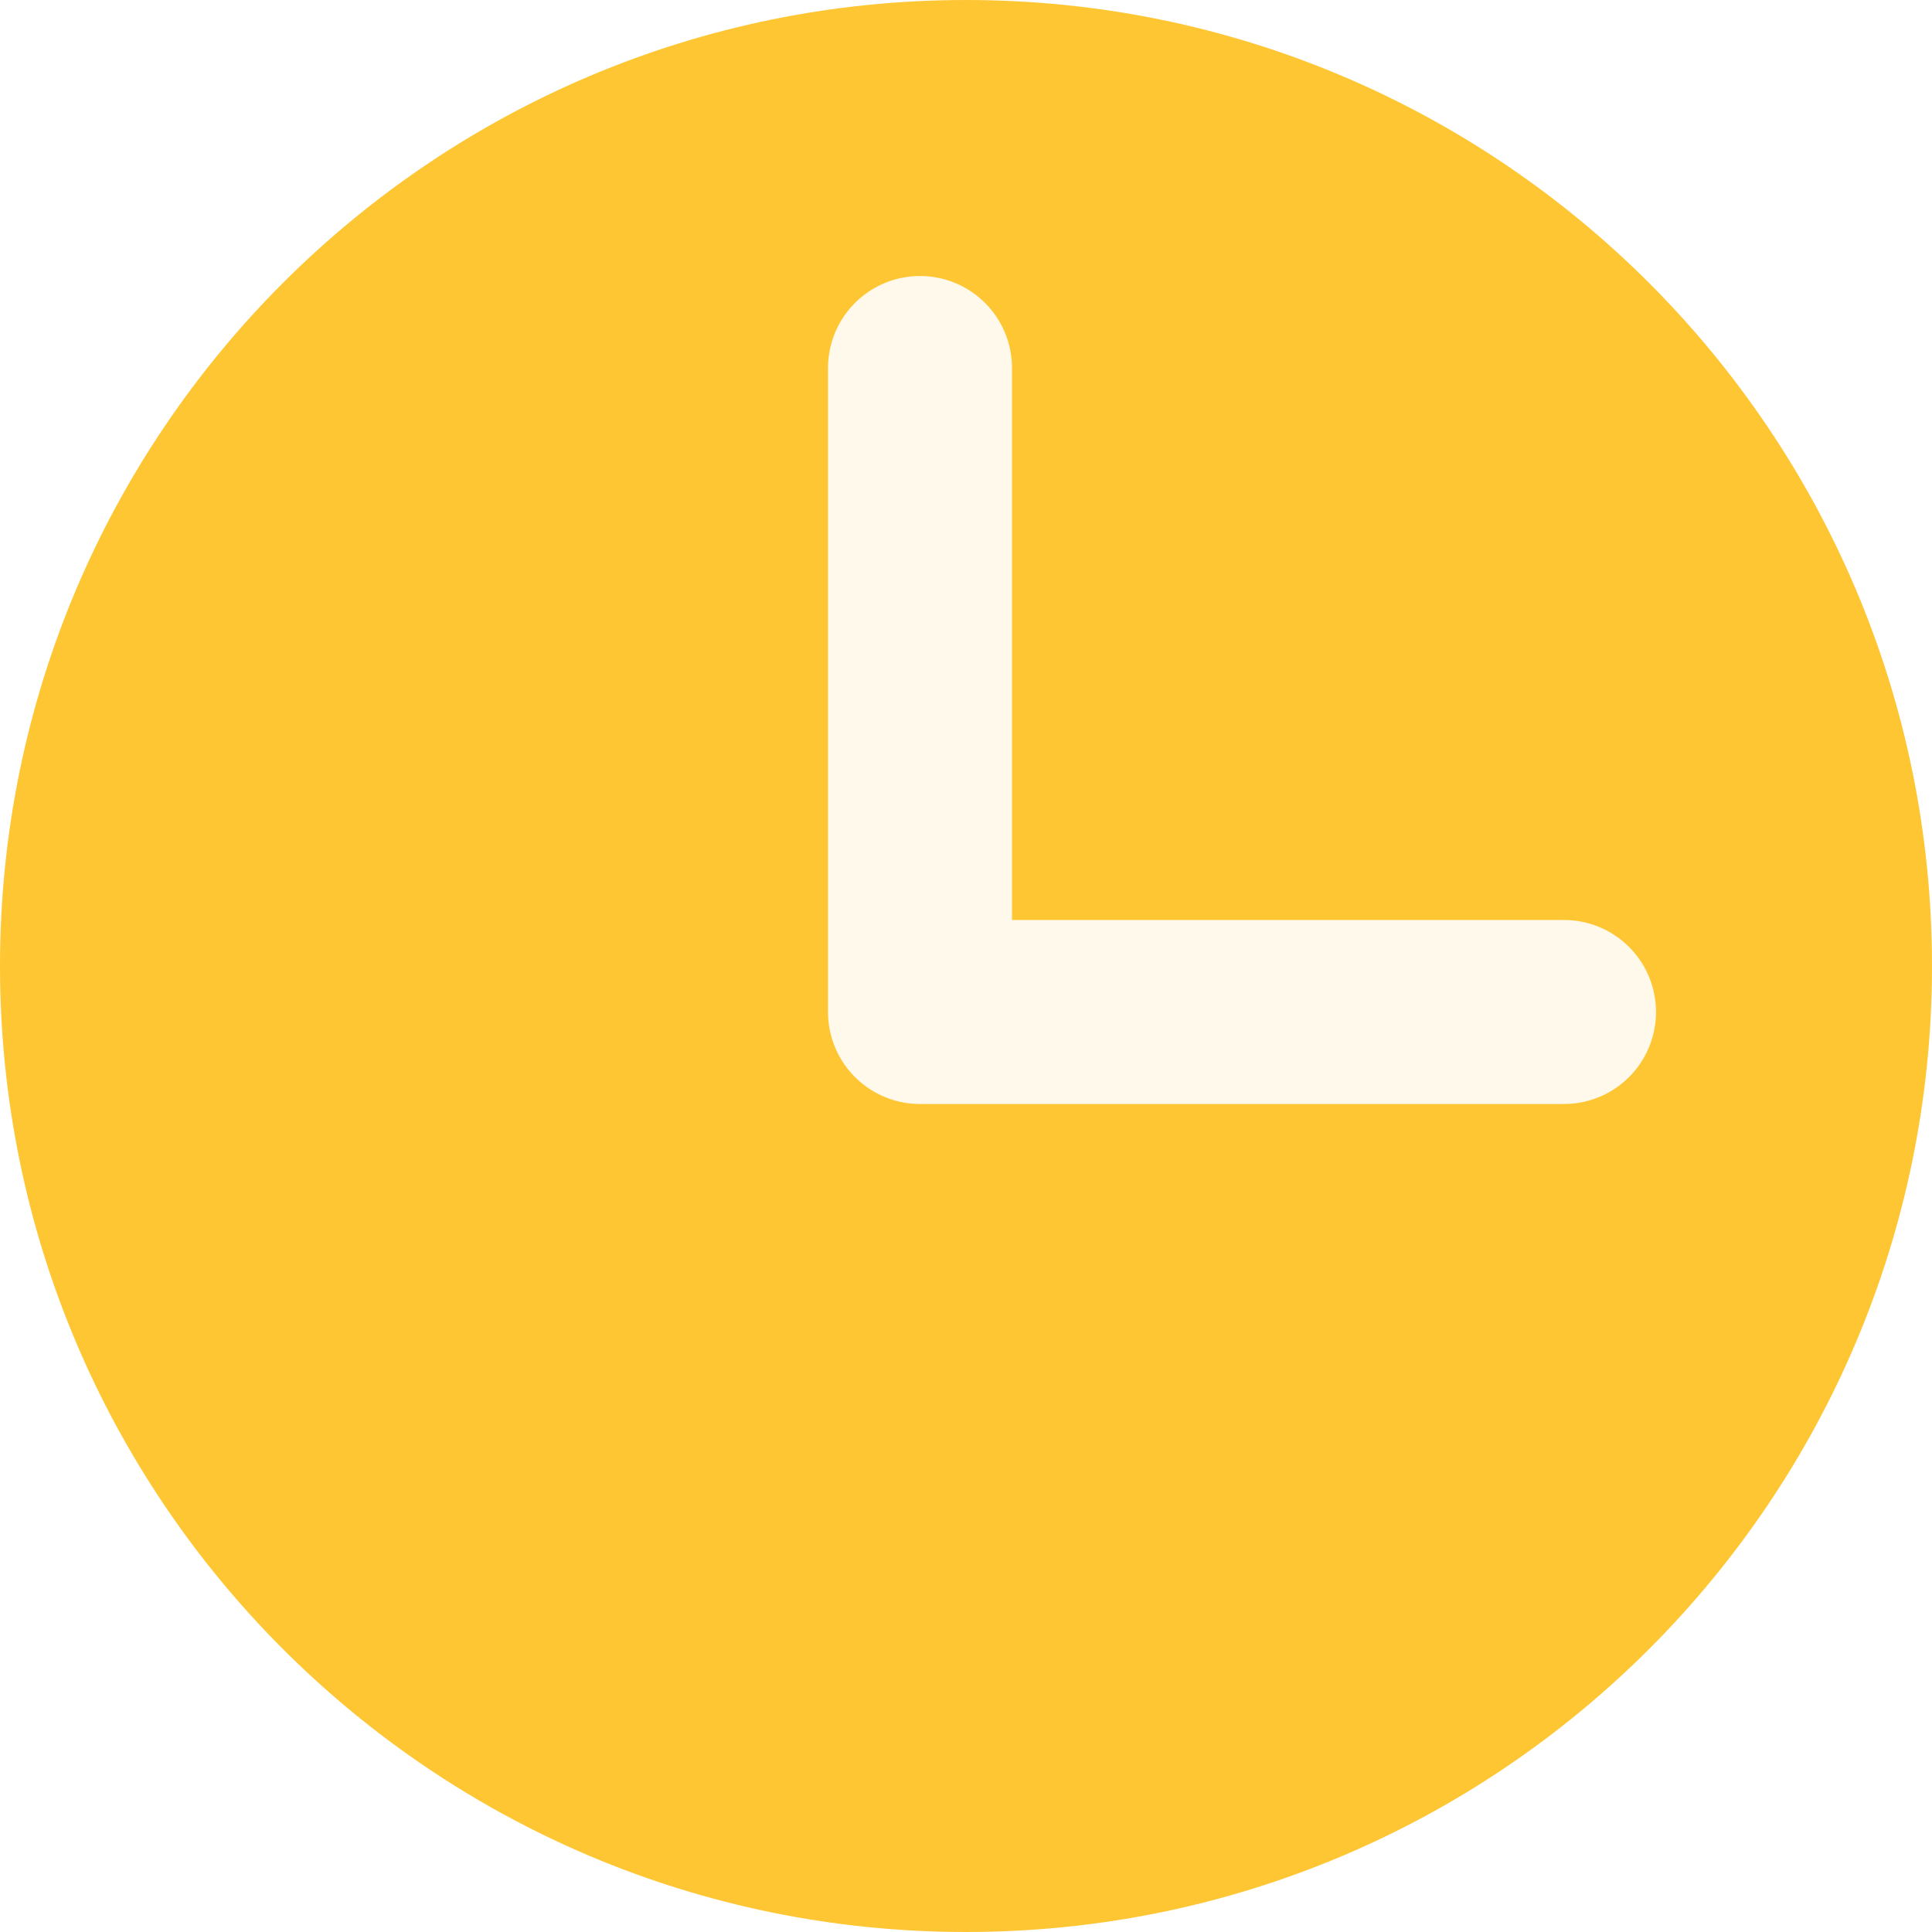
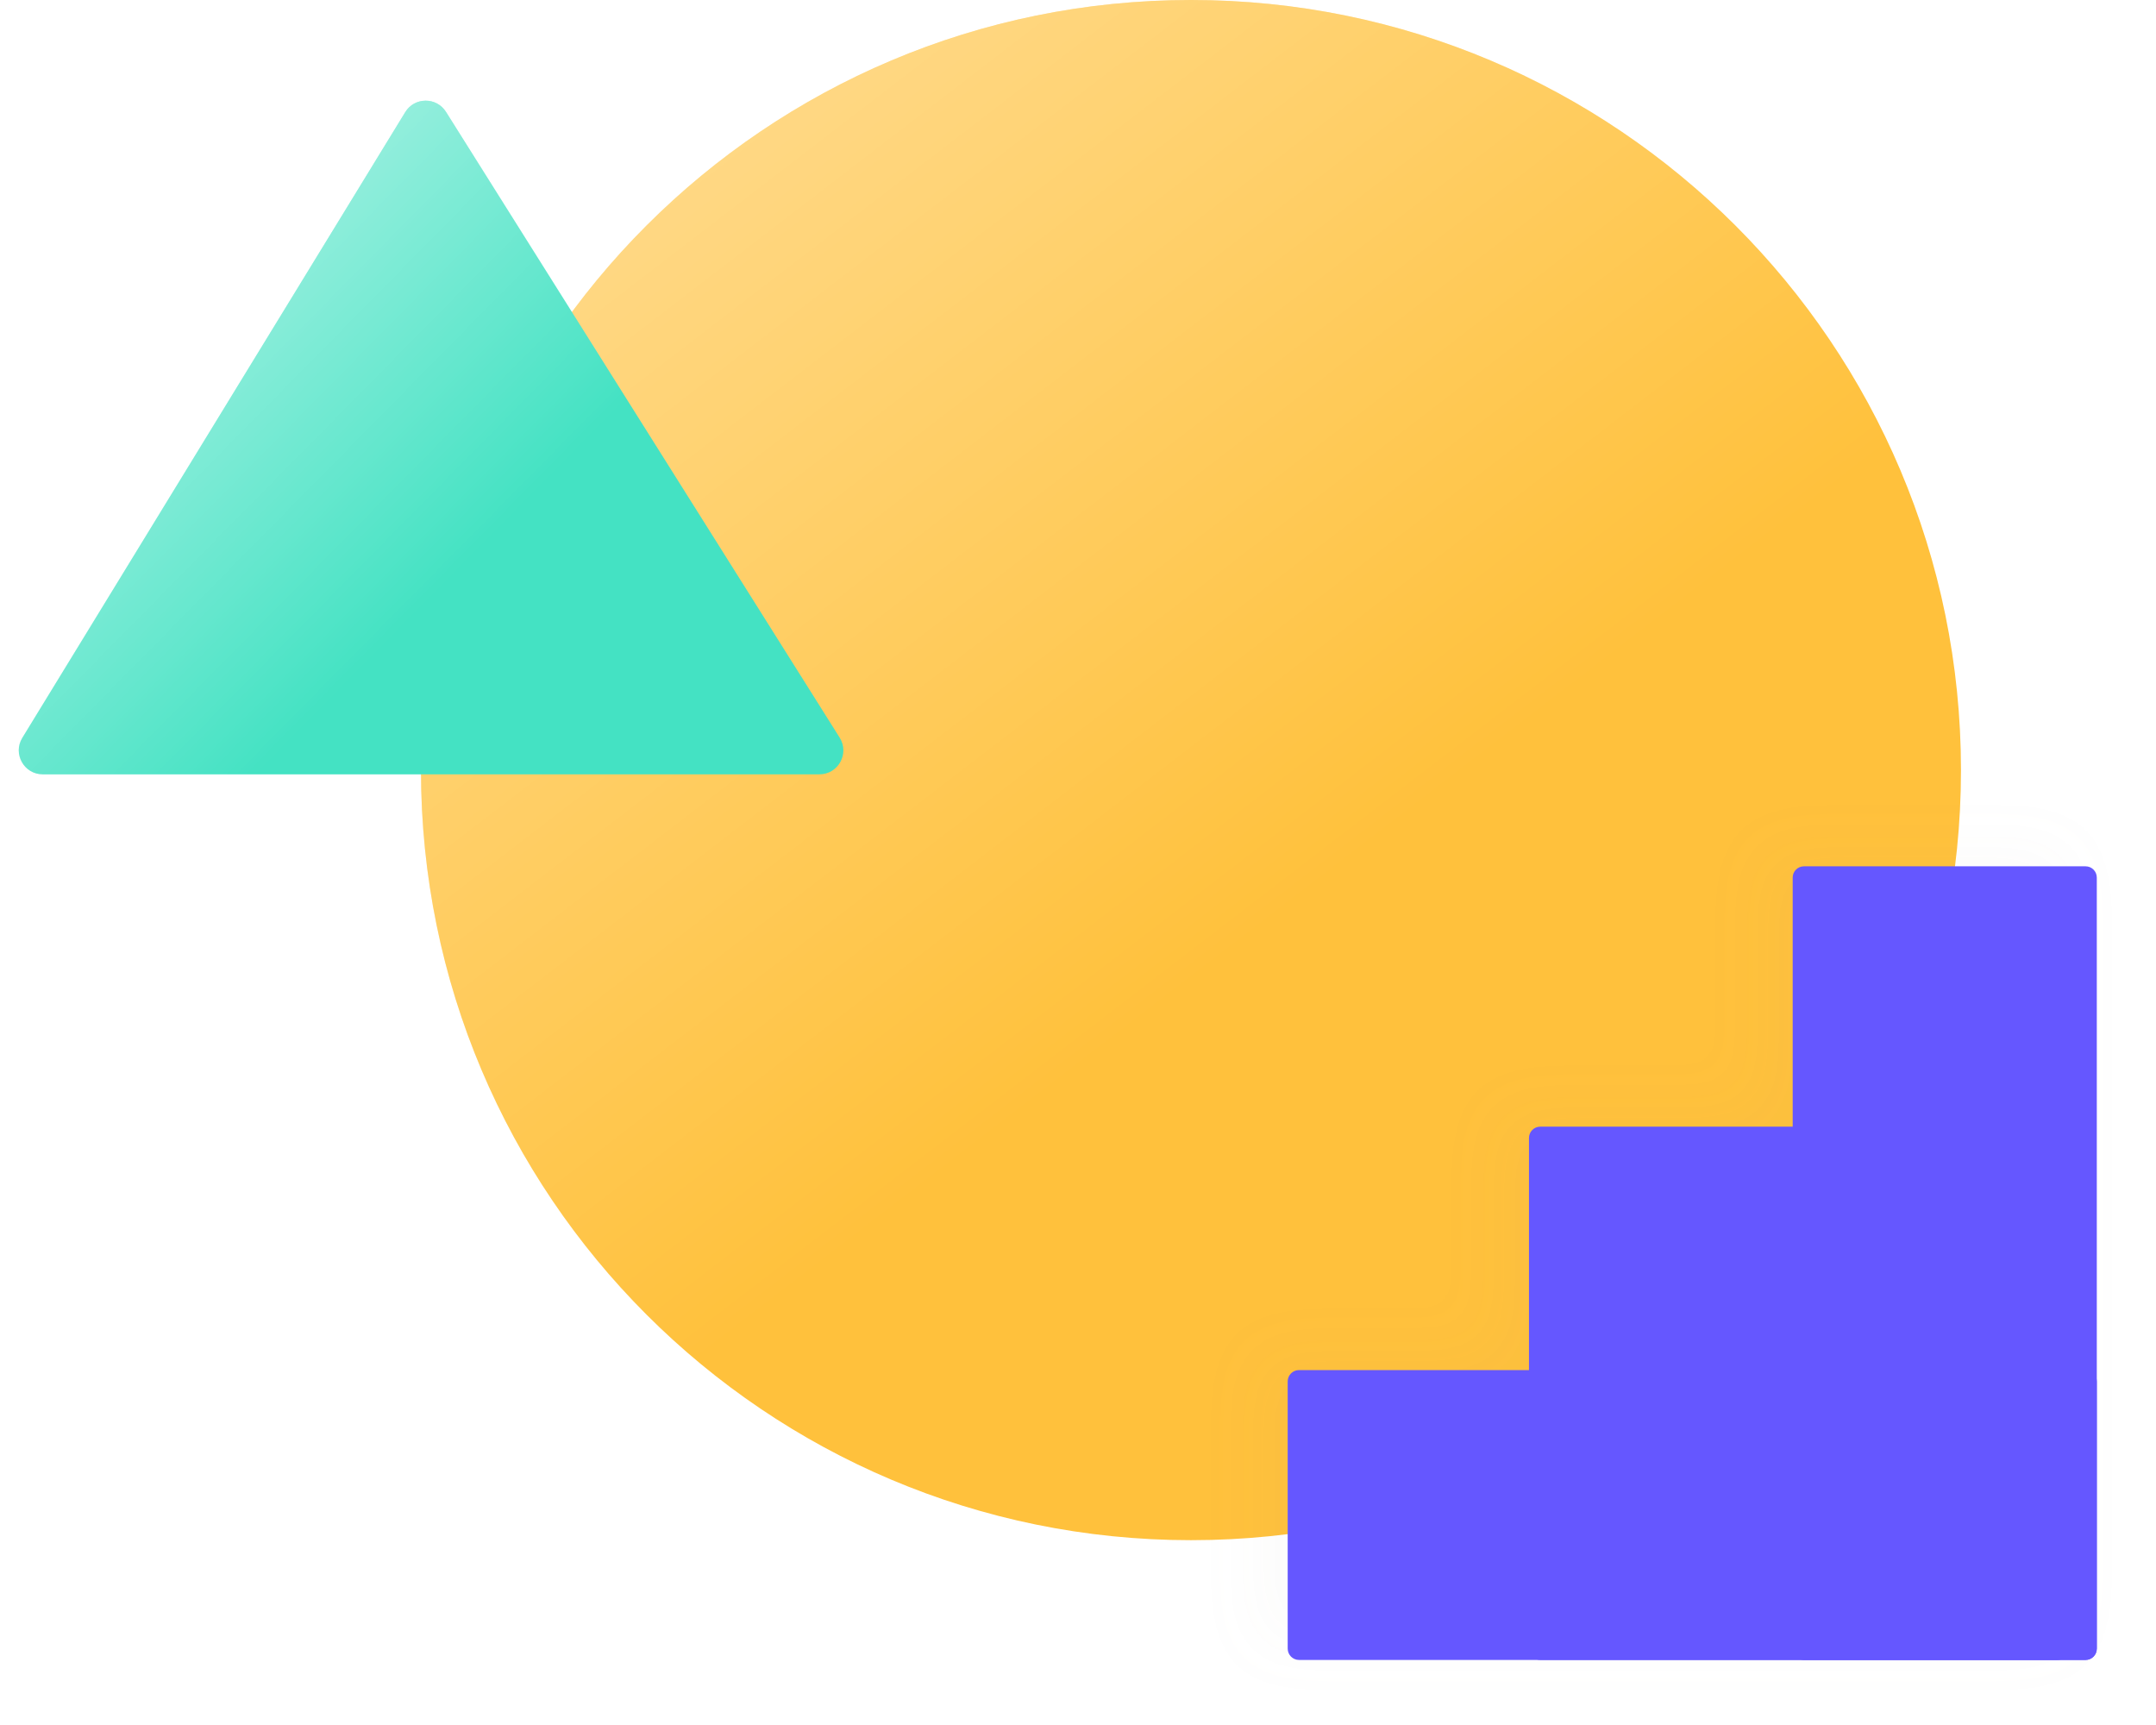
- <svg xmlns="http://www.w3.org/2000/svg" width="21" height="21" viewBox="0 0 21 21" fill="none">
-   <circle cx="10.5" cy="10.5" r="10.5" fill="#FFC633" />
-   <path d="M10 4V11H17" stroke="#FFF9EB" stroke-width="2" stroke-linecap="round" stroke-linejoin="round" />
+ <svg xmlns="http://www.w3.org/2000/svg" width="35" height="28" viewBox="0 0 35 28" fill="none">
+   <circle cx="19.334" cy="12.5" r="12.5" fill="#FFC13C" />
+   <circle cx="19.334" cy="12.5" r="12.5" fill="url(#paint0_linear_0_1)" fill-opacity="0.45" />
+   <path d="M6.579 1.82C6.729 1.574 7.086 1.572 7.24 1.816L13.631 11.973C13.794 12.232 13.608 12.569 13.302 12.569L0.694 12.569C0.39 12.569 0.204 12.236 0.362 11.977L6.579 1.82Z" fill="#44E2C3" />
+   <path d="M6.579 1.82C6.729 1.574 7.086 1.572 7.24 1.816L13.631 11.973C13.794 12.232 13.608 12.569 13.302 12.569L0.694 12.569C0.39 12.569 0.204 12.236 0.362 11.977L6.579 1.82Z" fill="url(#paint1_linear_0_1)" fill-opacity="0.65" />
+   <g filter="url(#filter0_d_0_1)">
+     <path d="M29.102 14.245C29.102 14.144 29.183 14.062 29.284 14.062L33.857 14.062C33.958 14.062 34.039 14.144 34.039 14.245L34.039 26.76C34.039 26.861 33.958 26.944 33.857 26.944L29.284 26.944C29.183 26.944 29.102 26.861 29.102 26.76L29.102 14.245Z" fill="#6557FF" />
+     <path d="M24.821 18.472C24.821 18.37 24.902 18.288 25.003 18.288L33.402 18.288C33.502 18.288 33.584 18.37 33.584 18.472L33.584 26.76C33.584 26.861 33.502 26.944 33.402 26.944L25.003 26.944C24.902 26.944 24.821 26.861 24.821 26.76L24.821 18.472Z" fill="#6557FF" />
+     <path d="M20.904 22.423C20.904 22.322 20.986 22.239 21.087 22.239L33.857 22.239C33.958 22.239 34.039 22.322 34.039 22.423L34.039 26.76C34.039 26.861 33.958 26.944 33.857 26.944L21.087 26.944C20.986 26.944 20.904 26.861 20.904 26.76L20.904 22.423Z" fill="#6557FF" />
+   </g>
+   <defs>
+     <filter id="filter0_d_0_1" x="19.389" y="12.799" width="15.155" height="14.903" filterUnits="userSpaceOnUse" color-interpolation-filters="sRGB">
+       <feFlood flood-opacity="0" result="BackgroundImageFix" />
+       <feColorMatrix in="SourceAlpha" type="matrix" values="0 0 0 0 0 0 0 0 0 0 0 0 0 0 0 0 0 0 127 0" result="hardAlpha" />
+       <feOffset dx="-0.505" dy="-0.253" />
+       <feGaussianBlur stdDeviation="0.505" />
+       <feComposite in2="hardAlpha" operator="out" />
+       <feColorMatrix type="matrix" values="0 0 0 0 0.592 0 0 0 0 0.561 0 0 0 0 0.486 0 0 0 0.03 0" />
+       <feBlend mode="normal" in2="BackgroundImageFix" result="effect1_dropShadow_0_1" />
+       <feBlend mode="normal" in="SourceGraphic" in2="effect1_dropShadow_0_1" result="shape" />
+     </filter>
+     <linearGradient id="paint0_linear_0_1" x1="20.518" y1="15.035" x2="9.06" y2="0.125" gradientUnits="userSpaceOnUse">
+       <stop stop-color="white" stop-opacity="0" />
+       <stop offset="1" stop-color="white" />
+     </linearGradient>
+     <linearGradient id="paint1_linear_0_1" x1="0.126" y1="3.725" x2="6.603" y2="10.109" gradientUnits="userSpaceOnUse">
+       <stop stop-color="white" />
+       <stop offset="1" stop-color="white" stop-opacity="0" />
+     </linearGradient>
+   </defs>
</svg>
